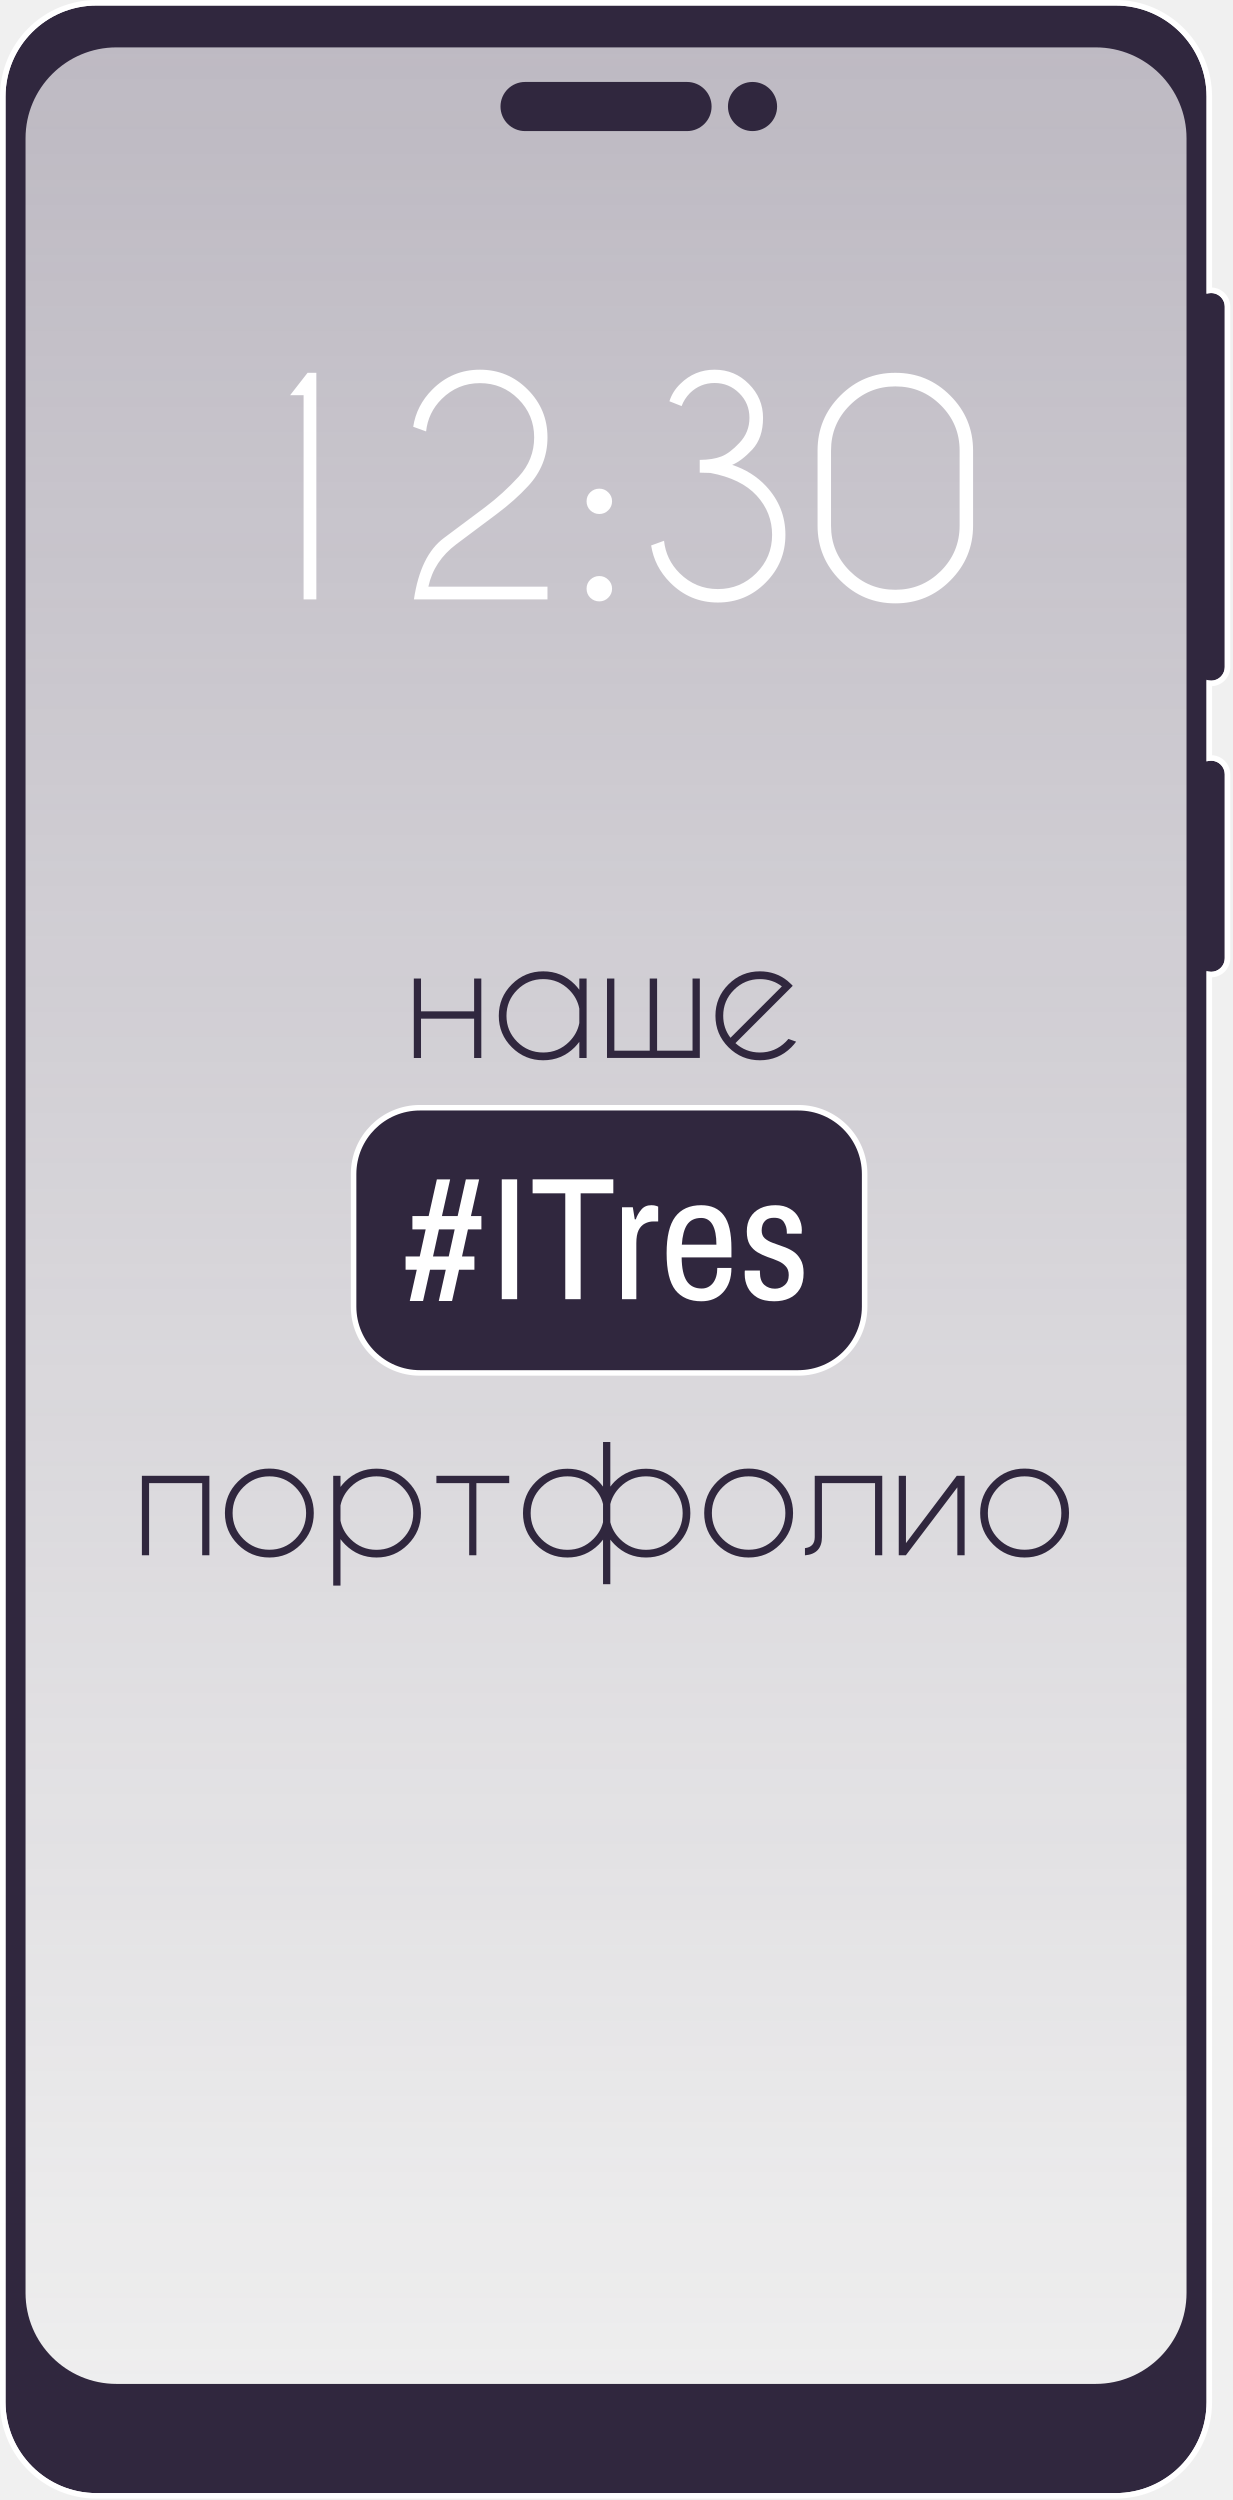
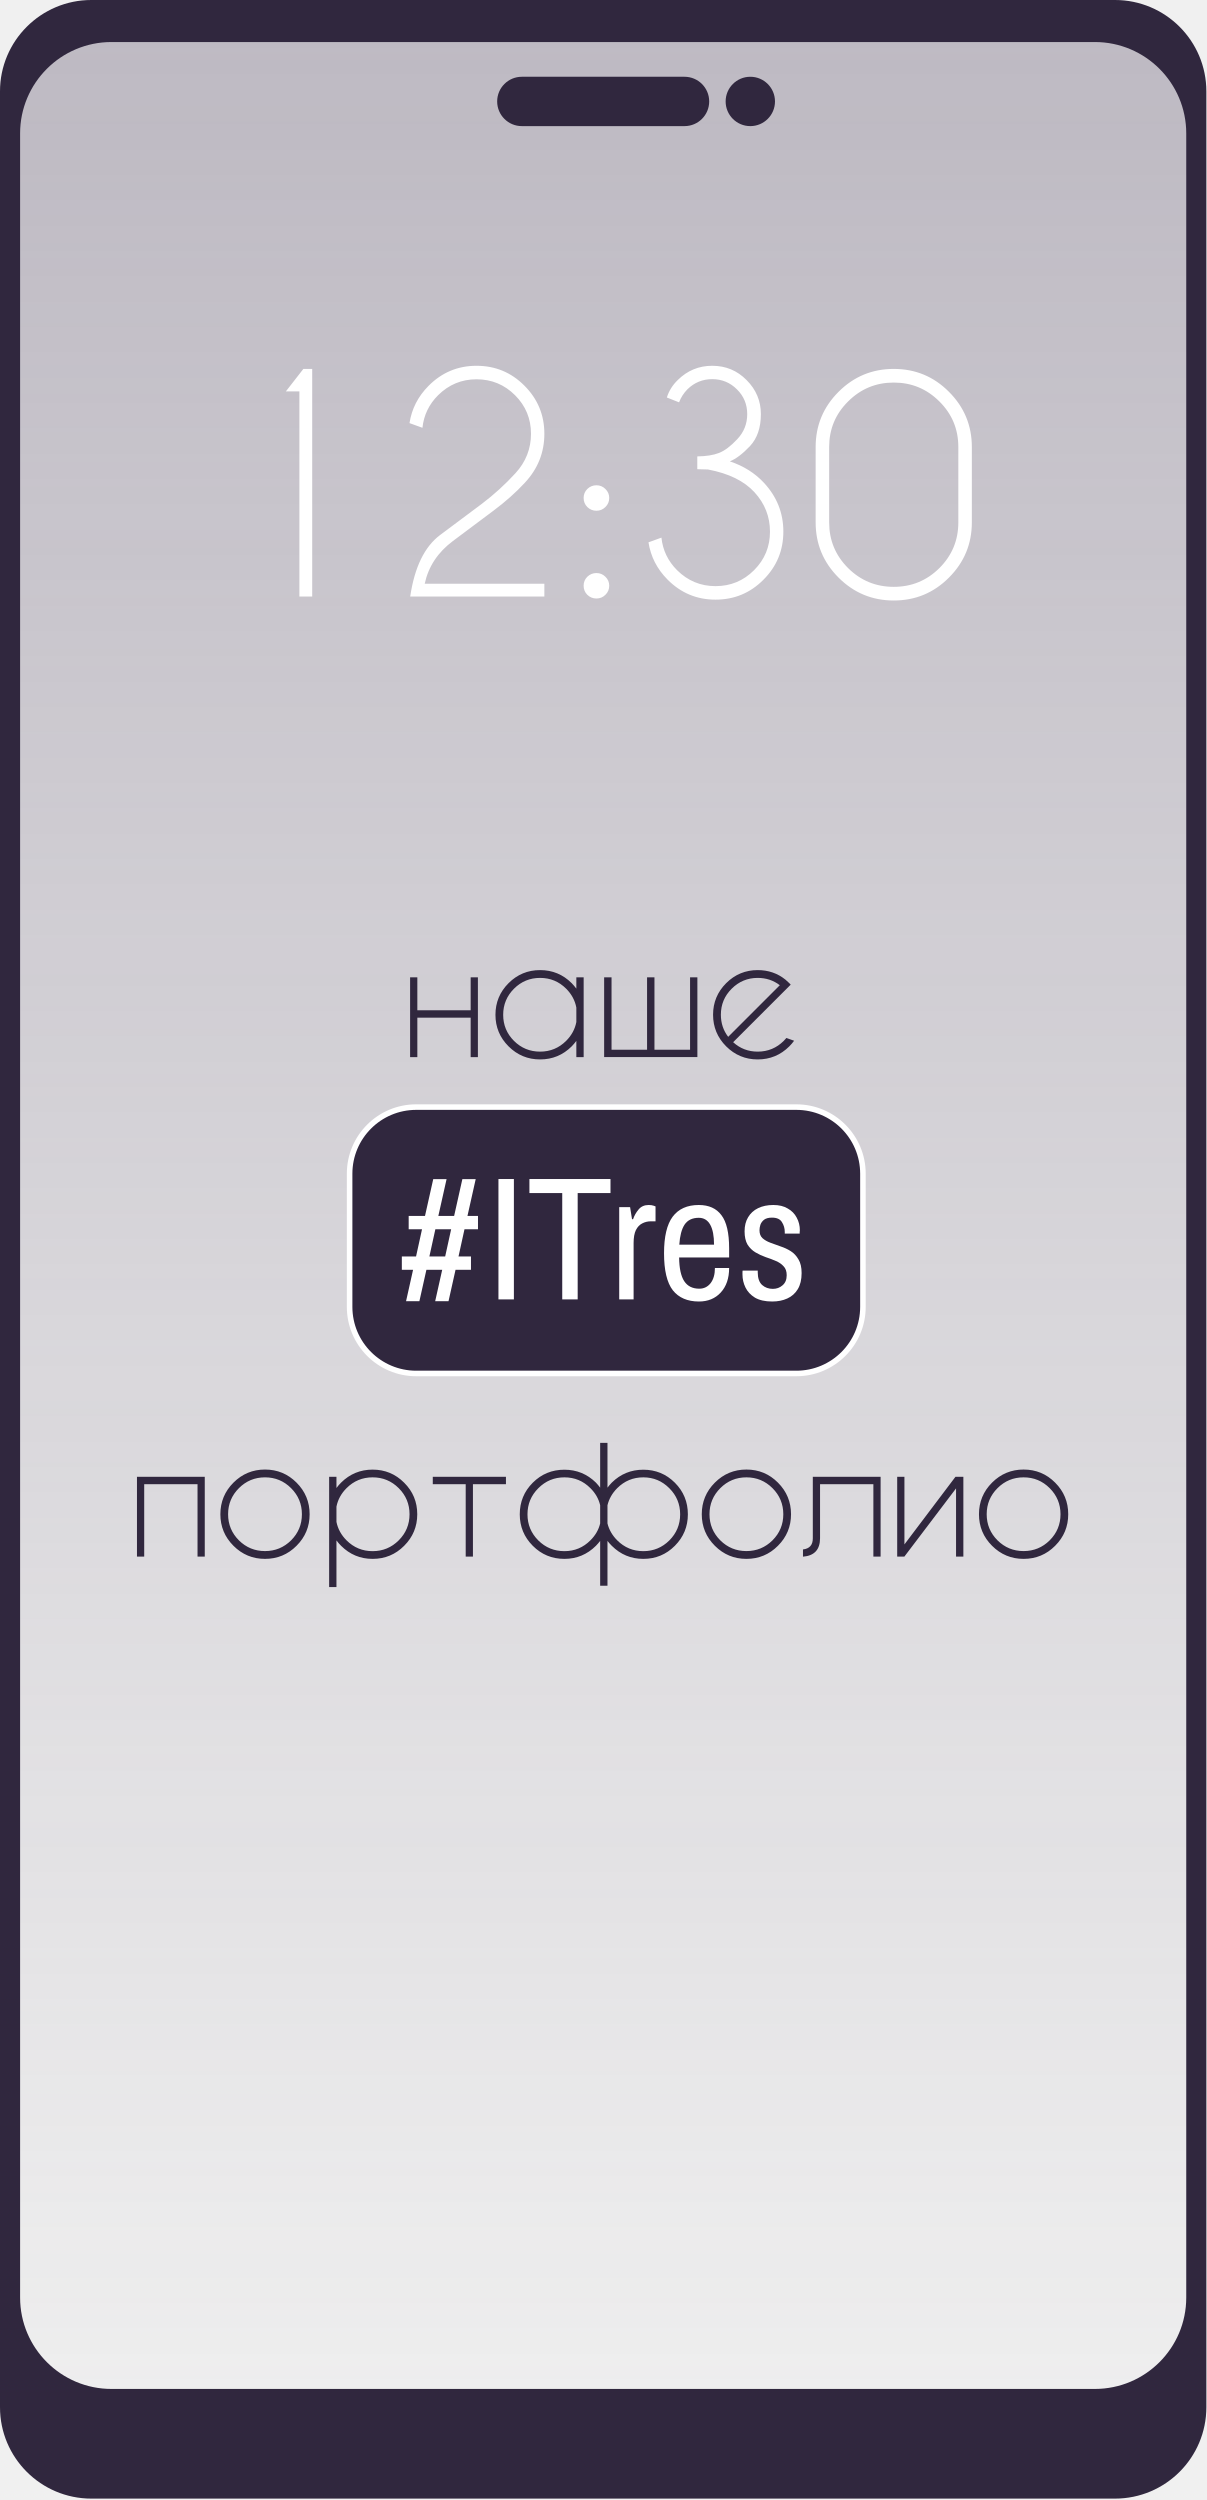
- <svg xmlns="http://www.w3.org/2000/svg" width="446" height="905" viewBox="0 0 446 905" fill="none">
+ <svg xmlns="http://www.w3.org/2000/svg" width="435" height="901" viewBox="0 0 435 901" fill="none">
  <g filter="url(#filter0_b_79_230)">
-     <rect x="4.635" y="6.611" width="429.499" height="884.689" rx="55" fill="url(#paint0_linear_79_230)" fill-opacity="0.38" />
+     <rect x="2.635" y="4.611" width="429.499" height="884.689" rx="55" fill="url(#paint0_linear_79_230)" fill-opacity="0.38" />
  </g>
-   <path fill-rule="evenodd" clip-rule="evenodd" d="M34.937 2C16.746 2 2 16.746 2 34.937V869.562C2 887.753 16.746 902.499 34.937 902.499H403.832C422.023 902.499 436.769 887.753 436.769 869.562V34.937C436.769 16.746 422.023 2 403.832 2H34.937ZM42.183 17.151C23.993 17.151 9.246 31.897 9.246 50.088V830.038C9.246 848.228 23.993 862.975 42.183 862.975H396.586C414.777 862.975 429.523 848.228 429.523 830.038V50.088C429.523 31.898 414.777 17.151 396.586 17.151H42.183Z" fill="#30273E" />
-   <circle cx="272.413" cy="38.56" r="8.893" fill="#30273E" />
-   <rect x="181.178" y="29.667" width="76.414" height="17.786" rx="8.893" fill="#30273E" />
-   <rect x="443.357" y="106.081" width="140.312" height="9.881" rx="4.941" transform="rotate(90 443.357 106.081)" fill="#30273E" />
-   <rect x="443.357" y="275.377" width="76.414" height="9.881" rx="4.941" transform="rotate(90 443.357 275.377)" fill="#30273E" />
-   <path d="M437.769 869.562V352.757C437.982 352.78 438.197 352.791 438.416 352.791C441.697 352.791 444.357 350.132 444.357 346.851V280.318C444.357 277.037 441.697 274.377 438.416 274.377C438.197 274.377 437.982 274.389 437.769 274.412V247.358C437.982 247.381 438.197 247.393 438.416 247.393C441.697 247.393 444.357 244.733 444.357 241.453V111.022C444.357 107.741 441.697 105.081 438.416 105.081C438.197 105.081 437.982 105.093 437.769 105.116V34.937C437.769 16.194 422.575 1 403.832 1H34.937C16.194 1 1 16.194 1 34.937V869.562C1 888.305 16.194 903.499 34.937 903.499H403.832C422.575 903.499 437.769 888.305 437.769 869.562Z" stroke="white" stroke-width="2" />
-   <path d="M174.234 383H171.627V368.762H152.408V383H149.801V354.23H152.408V366.096H171.627V354.23H174.234V383ZM212.35 383H209.713V377.141C209.205 377.824 208.648 378.479 208.043 379.104C204.898 382.248 201.1 383.82 196.646 383.82C192.213 383.82 188.424 382.248 185.279 379.104C182.135 375.959 180.562 372.17 180.562 367.736C180.562 363.283 182.135 359.484 185.279 356.34C188.424 353.195 192.213 351.623 196.646 351.623C201.1 351.623 204.898 353.195 208.043 356.34C208.648 356.965 209.205 357.619 209.713 358.303V354.23H212.35V383ZM209.713 370.344V365.129C209.225 362.551 208.004 360.285 206.051 358.332C203.453 355.734 200.318 354.436 196.646 354.436C192.975 354.436 189.84 355.734 187.242 358.332C184.645 360.93 183.346 364.064 183.346 367.736C183.346 371.408 184.645 374.543 187.242 377.141C189.84 379.719 192.975 381.008 196.646 381.008C200.318 381.008 203.453 379.709 206.051 377.111C208.004 375.158 209.225 372.902 209.713 370.344ZM219.732 354.23H222.398V380.334H235.201V354.23H237.867V380.334H250.699V354.23H253.336V382.971H219.732V354.23ZM266.227 377.609C268.707 379.875 271.656 381.008 275.074 381.008C278.746 381.008 281.881 379.709 284.479 377.111C284.811 376.779 285.123 376.437 285.416 376.086L288.199 377.082C287.691 377.785 287.115 378.459 286.471 379.104C283.326 382.248 279.527 383.82 275.074 383.82C270.641 383.82 266.852 382.248 263.707 379.104C260.562 375.959 258.99 372.16 258.99 367.707C258.99 363.273 260.562 359.484 263.707 356.34C266.852 353.195 270.641 351.623 275.074 351.623C278.883 351.623 282.213 352.766 285.064 355.051C285.533 355.441 286.002 355.871 286.471 356.34C286.646 356.516 286.812 356.691 286.969 356.867L284.977 358.859L266.227 377.609ZM283.043 357.072C280.758 355.314 278.102 354.436 275.074 354.436C271.422 354.436 268.297 355.734 265.699 358.332C263.102 360.91 261.803 364.035 261.803 367.707C261.803 370.734 262.682 373.391 264.439 375.676L283.043 357.072ZM53.971 536.896V563H51.363V534.23H75.797V563H73.189V536.896H53.971ZM97.506 531.623C101.959 531.623 105.748 533.195 108.873 536.34C112.018 539.484 113.59 543.283 113.59 547.736C113.59 552.17 112.018 555.959 108.873 559.103C105.748 562.248 101.959 563.82 97.506 563.82C93.072 563.82 89.283 562.248 86.139 559.103C82.994 555.959 81.422 552.17 81.422 547.736C81.422 543.283 82.994 539.484 86.139 536.34C89.283 533.195 93.072 531.623 97.506 531.623ZM97.506 534.436C93.834 534.436 90.699 535.734 88.102 538.332C85.504 540.93 84.205 544.064 84.205 547.736C84.205 551.408 85.504 554.543 88.102 557.141C90.699 559.719 93.834 561.008 97.506 561.008C101.178 561.008 104.312 559.719 106.91 557.141C109.508 554.543 110.807 551.408 110.807 547.736C110.807 544.064 109.508 540.93 106.91 538.332C104.312 535.734 101.178 534.436 97.506 534.436ZM120.621 534.23H123.258V538.273C123.746 537.609 124.303 536.965 124.928 536.34C128.072 533.215 131.861 531.652 136.295 531.652C140.748 531.652 144.537 533.225 147.662 536.369C150.807 539.494 152.379 543.283 152.379 547.736C152.379 552.17 150.807 555.959 147.662 559.103C144.537 562.248 140.748 563.82 136.295 563.82C131.861 563.82 128.072 562.248 124.928 559.103C124.303 558.478 123.746 557.834 123.258 557.17V573.986H120.621V534.23ZM123.258 544.982V550.49C123.766 553.01 124.977 555.227 126.891 557.141C129.488 559.738 132.623 561.037 136.295 561.037C139.967 561.037 143.102 559.738 145.699 557.141C148.297 554.543 149.596 551.408 149.596 547.736C149.596 544.064 148.297 540.93 145.699 538.332C143.102 535.734 139.967 534.436 136.295 534.436C132.623 534.436 129.488 535.734 126.891 538.332C124.977 540.246 123.766 542.463 123.258 544.982ZM172.447 536.896V563H169.84V536.896H157.975V534.23H184.342V536.896H172.447ZM220.934 544.484V551.047C221.5 553.332 222.672 555.363 224.449 557.141C227.047 559.738 230.182 561.037 233.854 561.037C237.506 561.037 240.631 559.748 243.229 557.17C245.826 554.572 247.125 551.437 247.125 547.766C247.125 544.094 245.826 540.959 243.229 538.361C240.631 535.744 237.506 534.436 233.854 534.436C230.182 534.436 227.047 535.734 224.449 538.332C222.672 540.109 221.5 542.16 220.934 544.484ZM218.297 551.047V544.484C217.75 542.16 216.578 540.109 214.781 538.332C212.203 535.734 209.078 534.436 205.406 534.436C201.734 534.436 198.6 535.744 196.002 538.361C193.404 540.959 192.105 544.094 192.105 547.766C192.105 551.437 193.404 554.572 196.002 557.17C198.6 559.748 201.734 561.037 205.406 561.037C209.078 561.037 212.203 559.738 214.781 557.141C216.578 555.363 217.75 553.332 218.297 551.047ZM220.934 538.156C221.402 537.531 221.92 536.926 222.486 536.34C225.631 533.234 229.42 531.682 233.854 531.682C238.307 531.682 242.096 533.244 245.221 536.369C248.346 539.494 249.908 543.293 249.908 547.766C249.908 552.18 248.346 555.959 245.221 559.103C242.096 562.248 238.307 563.82 233.854 563.82C229.42 563.82 225.631 562.248 222.486 559.103C221.92 558.537 221.402 557.951 220.934 557.346V573.488H218.297V557.346C217.828 557.951 217.32 558.537 216.773 559.103C213.609 562.248 209.82 563.82 205.406 563.82C200.934 563.82 197.135 562.248 194.01 559.103C190.885 555.959 189.322 552.18 189.322 547.766C189.322 543.293 190.885 539.494 194.01 536.369C197.135 533.244 200.934 531.682 205.406 531.682C209.82 531.682 213.609 533.234 216.773 536.34C217.32 536.926 217.828 537.531 218.297 538.156V522.014H220.934V538.156ZM271.002 531.623C275.455 531.623 279.244 533.195 282.369 536.34C285.514 539.484 287.086 543.283 287.086 547.736C287.086 552.17 285.514 555.959 282.369 559.103C279.244 562.248 275.455 563.82 271.002 563.82C266.568 563.82 262.779 562.248 259.635 559.103C256.49 555.959 254.918 552.17 254.918 547.736C254.918 543.283 256.49 539.484 259.635 536.34C262.779 533.195 266.568 531.623 271.002 531.623ZM271.002 534.436C267.33 534.436 264.195 535.734 261.598 538.332C259 540.93 257.701 544.064 257.701 547.736C257.701 551.408 259 554.543 261.598 557.141C264.195 559.719 267.33 561.008 271.002 561.008C274.674 561.008 277.809 559.719 280.406 557.141C283.004 554.543 284.303 551.408 284.303 547.736C284.303 544.064 283.004 540.93 280.406 538.332C277.809 535.734 274.674 534.436 271.002 534.436ZM319.371 534.23V563H316.764V536.896H297.545V556.379C297.545 560.48 295.494 562.697 291.393 563.029V560.422C293.756 560.148 294.937 558.82 294.937 556.437V534.23H319.371ZM325.348 534.23H327.955V558.605L346.353 534.23H349.195V563H346.559V538.42L327.955 562.971V563H325.348V534.23ZM370.904 531.623C375.357 531.623 379.146 533.195 382.271 536.34C385.416 539.484 386.988 543.283 386.988 547.736C386.988 552.17 385.416 555.959 382.271 559.103C379.146 562.248 375.357 563.82 370.904 563.82C366.471 563.82 362.682 562.248 359.537 559.103C356.393 555.959 354.82 552.17 354.82 547.736C354.82 543.283 356.393 539.484 359.537 536.34C362.682 533.195 366.471 531.623 370.904 531.623ZM370.904 534.436C367.232 534.436 364.098 535.734 361.5 538.332C358.902 540.93 357.603 544.064 357.603 547.736C357.603 551.408 358.902 554.543 361.5 557.141C364.098 559.719 367.232 561.008 370.904 561.008C374.576 561.008 377.711 559.719 380.309 557.141C382.906 554.543 384.205 551.408 384.205 547.736C384.205 544.064 382.906 540.93 380.309 538.332C377.711 535.734 374.576 534.436 370.904 534.436Z" fill="#30273E" />
-   <path d="M114.516 134.955V216.986H109.901V143.055H105.031L111.337 134.955H114.516ZM149.84 216.986C151.412 206.39 155.018 198.99 160.658 194.786C166.332 190.548 171.339 186.805 175.68 183.558C180.021 180.277 184.054 176.603 187.78 172.535C191.505 168.468 193.368 163.734 193.368 158.333C193.368 152.899 191.454 148.268 187.626 144.439C183.798 140.611 179.166 138.697 173.732 138.697C168.366 138.697 163.751 140.611 159.889 144.439C156.608 147.721 154.728 151.634 154.249 156.18L149.584 154.488C150.37 149.361 152.66 144.884 156.454 141.056C161.239 136.236 166.998 133.827 173.732 133.827C180.499 133.827 186.259 136.219 191.01 141.004C195.795 145.79 198.187 151.566 198.187 158.333C198.187 165.067 195.846 170.946 191.163 175.97C187.985 179.422 184.225 182.772 179.884 186.019C175.543 189.266 170.656 192.923 165.221 196.991C159.786 201.058 156.403 206.185 155.07 212.372H198.187V216.986H149.84ZM216.952 208.526C218.217 208.526 219.293 208.971 220.182 209.859C221.105 210.748 221.566 211.825 221.566 213.089C221.566 214.388 221.105 215.482 220.182 216.371C219.293 217.259 218.217 217.704 216.952 217.704C215.687 217.704 214.594 217.259 213.671 216.371C212.782 215.482 212.338 214.388 212.338 213.089C212.338 211.825 212.782 210.748 213.671 209.859C214.594 208.971 215.687 208.526 216.952 208.526ZM216.952 176.893C218.217 176.893 219.293 177.337 220.182 178.226C221.105 179.115 221.566 180.191 221.566 181.456C221.566 182.755 221.105 183.849 220.182 184.737C219.293 185.626 218.217 186.07 216.952 186.07C215.687 186.07 214.594 185.626 213.671 184.737C212.782 183.849 212.338 182.755 212.338 181.456C212.338 180.191 212.782 179.115 213.671 178.226C214.594 177.337 215.687 176.893 216.952 176.893ZM257.147 171.202L253.302 171.1V166.485C256.481 166.451 259.078 166.041 261.095 165.255C263.146 164.469 265.35 162.811 267.709 160.282C270.101 157.752 271.298 154.745 271.298 151.258C271.298 147.738 270.067 144.764 267.606 142.337C265.145 139.876 262.172 138.646 258.685 138.646C255.233 138.646 252.26 139.859 249.765 142.286C248.397 143.687 247.389 145.26 246.74 147.003L242.33 145.26C243.082 142.867 244.398 140.765 246.278 138.954C249.73 135.536 253.866 133.827 258.685 133.827C263.573 133.827 267.709 135.553 271.093 139.005C274.511 142.423 276.22 146.507 276.22 151.258C276.22 156.112 274.921 159.94 272.323 162.743C269.725 165.511 267.299 167.357 265.043 168.28C269.965 169.92 274.049 172.484 277.296 175.97C281.979 180.995 284.32 186.874 284.32 193.607C284.32 200.375 281.928 206.151 277.142 210.936C272.391 215.721 266.632 218.114 259.865 218.114C253.131 218.114 247.372 215.704 242.587 210.885C238.793 207.057 236.503 202.579 235.717 197.452L240.382 195.76C240.861 200.306 242.741 204.22 246.022 207.501C249.884 211.329 254.498 213.243 259.865 213.243C265.299 213.243 269.931 211.329 273.759 207.501C277.587 203.673 279.501 199.041 279.501 193.607C279.501 188.207 277.638 183.473 273.912 179.405C270.187 175.338 264.598 172.604 257.147 171.202ZM347.382 163.102C347.382 156.676 345.109 151.207 340.563 146.695C336.017 142.149 330.531 139.876 324.105 139.876C317.68 139.876 312.194 142.149 307.648 146.695C303.102 151.207 300.829 156.676 300.829 163.102V190.274C300.829 196.7 303.102 202.186 307.648 206.732C312.194 211.244 317.68 213.5 324.105 213.5C330.531 213.5 336.017 211.244 340.563 206.732C345.109 202.186 347.382 196.7 347.382 190.274V163.102ZM352.252 190.274C352.252 198.033 349.501 204.664 343.998 210.167C338.529 215.67 331.898 218.421 324.105 218.421C316.347 218.421 309.716 215.67 304.213 210.167C298.71 204.664 295.958 198.033 295.958 190.274V163.102C295.958 155.343 298.71 148.712 304.213 143.209C309.716 137.706 316.347 134.955 324.105 134.955C331.898 134.955 338.529 137.706 343.998 143.209C349.501 148.712 352.252 155.343 352.252 163.102V190.274Z" fill="white" />
-   <rect x="128" y="401" width="185" height="96" rx="24" fill="#30273E" stroke="white" stroke-width="2" />
-   <path d="M181.64 470.304V426.922H187.205V470.304H181.64Z" fill="white" />
-   <path d="M204.63 470.304V431.981H192.804V426.922H222.021V431.981H210.195V470.304H204.63Z" fill="white" />
-   <path d="M225.164 470.304V437.04H229.085L229.781 441.403H230.16C230.582 440.139 231.235 438.979 232.12 437.925C233.006 436.829 234.228 436.281 235.788 436.281C236.505 436.281 237.095 436.365 237.559 436.534C238.023 436.703 238.255 436.787 238.255 436.787V442.162H236.547C235.451 442.162 234.418 442.415 233.448 442.921C232.521 443.385 231.762 444.186 231.172 445.324C230.624 446.463 230.35 448.022 230.35 450.004V470.304H225.164Z" fill="white" />
-   <path d="M253.902 471.063C249.771 471.063 246.63 469.713 244.48 467.015C242.372 464.275 241.318 459.827 241.318 453.672C241.318 447.685 242.351 443.301 244.416 440.518C246.524 437.693 249.665 436.281 253.839 436.281C257.465 436.281 260.184 437.504 261.997 439.949C263.852 442.352 264.779 446.336 264.779 451.901V455.19H246.756C246.798 459.068 247.41 461.914 248.59 463.727C249.771 465.54 251.584 466.446 254.029 466.446C255.673 466.446 257.022 465.793 258.076 464.486C259.13 463.137 259.657 461.303 259.657 458.984H264.779C264.779 462.694 263.768 465.645 261.744 467.837C259.762 469.987 257.149 471.063 253.902 471.063ZM246.82 450.573H259.341C259.341 447.411 258.877 445.008 257.95 443.364C257.022 441.72 255.652 440.897 253.839 440.897C251.52 440.897 249.813 441.72 248.717 443.364C247.663 444.966 247.03 447.369 246.82 450.573Z" fill="white" />
-   <path d="M280.276 471.063C277.747 471.063 275.681 470.599 274.079 469.671C272.519 468.702 271.381 467.479 270.664 466.003C269.947 464.528 269.589 462.968 269.589 461.324C269.589 460.86 269.589 460.523 269.589 460.312C269.631 460.101 269.652 459.975 269.652 459.932H275.091V460.565C275.091 462.631 275.618 464.148 276.672 465.118C277.726 466.046 279.012 466.509 280.529 466.509C281.879 466.509 283.038 466.088 284.008 465.245C285.019 464.401 285.525 463.179 285.525 461.577C285.525 460.185 285.146 459.11 284.387 458.351C283.67 457.55 282.743 456.918 281.605 456.454C280.466 455.948 279.244 455.485 277.937 455.063C276.63 454.599 275.407 454.03 274.269 453.356C273.13 452.681 272.182 451.754 271.423 450.573C270.706 449.35 270.348 447.748 270.348 445.767C270.348 443.785 270.77 442.099 271.613 440.708C272.456 439.274 273.657 438.178 275.217 437.419C276.777 436.66 278.611 436.281 280.719 436.281C282.785 436.281 284.514 436.703 285.905 437.546C287.338 438.347 288.413 439.443 289.13 440.834C289.889 442.226 290.268 443.743 290.268 445.387C290.268 445.598 290.247 445.83 290.205 446.083C290.205 446.336 290.205 446.505 290.205 446.589H284.83V446.02C284.83 444.713 284.492 443.532 283.818 442.478C283.185 441.382 281.984 440.834 280.213 440.834C278.991 440.834 278.042 441.087 277.367 441.593C276.735 442.099 276.292 442.71 276.039 443.427C275.829 444.102 275.723 444.755 275.723 445.387C275.723 446.61 276.082 447.559 276.798 448.233C277.557 448.908 278.506 449.456 279.644 449.877C280.782 450.299 282.005 450.742 283.312 451.205C284.619 451.627 285.842 452.196 286.98 452.913C288.118 453.63 289.046 454.62 289.762 455.885C290.521 457.108 290.901 458.752 290.901 460.818C290.901 463.179 290.437 465.118 289.509 466.636C288.582 468.154 287.317 469.271 285.715 469.987C284.155 470.704 282.342 471.063 280.276 471.063Z" fill="white" />
-   <path d="M148.34 470.962L150.869 459.643H146.822V454.836H151.944L154.094 445.034H149.288V440.228H155.169L158.142 426.948H162.948L159.976 440.228H165.667L168.639 426.948H173.445L170.473 440.228H174.268V445.034H169.398L167.248 454.836H171.738V459.643H166.173L163.643 470.962H158.837L161.367 459.643H155.675L153.146 470.962H148.34ZM156.75 454.836H162.442L164.592 445.034H158.9L156.75 454.836Z" fill="white" />
+   <path fill-rule="evenodd" clip-rule="evenodd" d="M32.937 0C14.746 0 0 14.746 0 32.937V867.562C0 885.753 14.746 900.499 32.937 900.499H401.832C420.023 900.499 434.769 885.753 434.769 867.562V32.937C434.769 14.746 420.023 0 401.832 0H32.937ZM40.183 15.151C21.993 15.151 7.246 29.897 7.246 48.088V828.038C7.246 846.228 21.993 860.975 40.183 860.975H394.586C412.777 860.975 427.523 846.228 427.523 828.038V48.088C427.523 29.898 412.777 15.151 394.586 15.151H40.183Z" fill="#30273E" />
+   <circle cx="270.413" cy="36.56" r="8.893" fill="#30273E" />
+   <rect x="179.178" y="27.667" width="76.414" height="17.786" rx="8.893" fill="#30273E" />
+   <path d="M172.234 381H169.627V366.762H150.408V381H147.801V352.23H150.408V364.096H169.627V352.23H172.234V381ZM210.35 381H207.713V375.141C207.205 375.824 206.648 376.479 206.043 377.104C202.898 380.248 199.1 381.82 194.646 381.82C190.213 381.82 186.424 380.248 183.279 377.104C180.135 373.959 178.562 370.17 178.562 365.736C178.562 361.283 180.135 357.484 183.279 354.34C186.424 351.195 190.213 349.623 194.646 349.623C199.1 349.623 202.898 351.195 206.043 354.34C206.648 354.965 207.205 355.619 207.713 356.303V352.23H210.35V381ZM207.713 368.344V363.129C207.225 360.551 206.004 358.285 204.051 356.332C201.453 353.734 198.318 352.436 194.646 352.436C190.975 352.436 187.84 353.734 185.242 356.332C182.645 358.93 181.346 362.064 181.346 365.736C181.346 369.408 182.645 372.543 185.242 375.141C187.84 377.719 190.975 379.008 194.646 379.008C198.318 379.008 201.453 377.709 204.051 375.111C206.004 373.158 207.225 370.902 207.713 368.344ZM217.732 352.23H220.398V378.334H233.201V352.23H235.867V378.334H248.699V352.23H251.336V380.971H217.732V352.23ZM264.227 375.609C266.707 377.875 269.656 379.008 273.074 379.008C276.746 379.008 279.881 377.709 282.479 375.111C282.811 374.779 283.123 374.437 283.416 374.086L286.199 375.082C285.691 375.785 285.115 376.459 284.471 377.104C281.326 380.248 277.527 381.82 273.074 381.82C268.641 381.82 264.852 380.248 261.707 377.104C258.562 373.959 256.99 370.16 256.99 365.707C256.99 361.273 258.562 357.484 261.707 354.34C264.852 351.195 268.641 349.623 273.074 349.623C276.883 349.623 280.213 350.766 283.064 353.051C283.533 353.441 284.002 353.871 284.471 354.34C284.646 354.516 284.812 354.691 284.969 354.867L282.977 356.859L264.227 375.609ZM281.043 355.072C278.758 353.314 276.102 352.436 273.074 352.436C269.422 352.436 266.297 353.734 263.699 356.332C261.102 358.91 259.803 362.035 259.803 365.707C259.803 368.734 260.682 371.391 262.439 373.676L281.043 355.072ZM51.971 534.896V561H49.363V532.23H73.797V561H71.189V534.896H51.971ZM95.506 529.623C99.959 529.623 103.748 531.195 106.873 534.34C110.018 537.484 111.59 541.283 111.59 545.736C111.59 550.17 110.018 553.959 106.873 557.103C103.748 560.248 99.959 561.82 95.506 561.82C91.072 561.82 87.283 560.248 84.139 557.103C80.994 553.959 79.422 550.17 79.422 545.736C79.422 541.283 80.994 537.484 84.139 534.34C87.283 531.195 91.072 529.623 95.506 529.623ZM95.506 532.436C91.834 532.436 88.699 533.734 86.102 536.332C83.504 538.93 82.205 542.064 82.205 545.736C82.205 549.408 83.504 552.543 86.102 555.141C88.699 557.719 91.834 559.008 95.506 559.008C99.178 559.008 102.312 557.719 104.91 555.141C107.508 552.543 108.807 549.408 108.807 545.736C108.807 542.064 107.508 538.93 104.91 536.332C102.312 533.734 99.178 532.436 95.506 532.436ZM118.621 532.23H121.258V536.273C121.746 535.609 122.303 534.965 122.928 534.34C126.072 531.215 129.861 529.652 134.295 529.652C138.748 529.652 142.537 531.225 145.662 534.369C148.807 537.494 150.379 541.283 150.379 545.736C150.379 550.17 148.807 553.959 145.662 557.103C142.537 560.248 138.748 561.82 134.295 561.82C129.861 561.82 126.072 560.248 122.928 557.103C122.303 556.478 121.746 555.834 121.258 555.17V571.986H118.621V532.23ZM121.258 542.982V548.49C121.766 551.01 122.977 553.227 124.891 555.141C127.488 557.738 130.623 559.037 134.295 559.037C137.967 559.037 141.102 557.738 143.699 555.141C146.297 552.543 147.596 549.408 147.596 545.736C147.596 542.064 146.297 538.93 143.699 536.332C141.102 533.734 137.967 532.436 134.295 532.436C130.623 532.436 127.488 533.734 124.891 536.332C122.977 538.246 121.766 540.463 121.258 542.982ZM170.447 534.896V561H167.84V534.896H155.975V532.23H182.342V534.896H170.447ZM218.934 542.484V549.047C219.5 551.332 220.672 553.363 222.449 555.141C225.047 557.738 228.182 559.037 231.854 559.037C235.506 559.037 238.631 557.748 241.229 555.17C243.826 552.572 245.125 549.437 245.125 545.766C245.125 542.094 243.826 538.959 241.229 536.361C238.631 533.744 235.506 532.436 231.854 532.436C228.182 532.436 225.047 533.734 222.449 536.332C220.672 538.109 219.5 540.16 218.934 542.484ZM216.297 549.047V542.484C215.75 540.16 214.578 538.109 212.781 536.332C210.203 533.734 207.078 532.436 203.406 532.436C199.734 532.436 196.6 533.744 194.002 536.361C191.404 538.959 190.105 542.094 190.105 545.766C190.105 549.437 191.404 552.572 194.002 555.17C196.6 557.748 199.734 559.037 203.406 559.037C207.078 559.037 210.203 557.738 212.781 555.141C214.578 553.363 215.75 551.332 216.297 549.047ZM218.934 536.156C219.402 535.531 219.92 534.926 220.486 534.34C223.631 531.234 227.42 529.682 231.854 529.682C236.307 529.682 240.096 531.244 243.221 534.369C246.346 537.494 247.908 541.293 247.908 545.766C247.908 550.18 246.346 553.959 243.221 557.103C240.096 560.248 236.307 561.82 231.854 561.82C227.42 561.82 223.631 560.248 220.486 557.103C219.92 556.537 219.402 555.951 218.934 555.346V571.488H216.297V555.346C215.828 555.951 215.32 556.537 214.773 557.103C211.609 560.248 207.82 561.82 203.406 561.82C198.934 561.82 195.135 560.248 192.01 557.103C188.885 553.959 187.322 550.18 187.322 545.766C187.322 541.293 188.885 537.494 192.01 534.369C195.135 531.244 198.934 529.682 203.406 529.682C207.82 529.682 211.609 531.234 214.773 534.34C215.32 534.926 215.828 535.531 216.297 536.156V520.014H218.934V536.156ZM269.002 529.623C273.455 529.623 277.244 531.195 280.369 534.34C283.514 537.484 285.086 541.283 285.086 545.736C285.086 550.17 283.514 553.959 280.369 557.103C277.244 560.248 273.455 561.82 269.002 561.82C264.568 561.82 260.779 560.248 257.635 557.103C254.49 553.959 252.918 550.17 252.918 545.736C252.918 541.283 254.49 537.484 257.635 534.34C260.779 531.195 264.568 529.623 269.002 529.623ZM269.002 532.436C265.33 532.436 262.195 533.734 259.598 536.332C257 538.93 255.701 542.064 255.701 545.736C255.701 549.408 257 552.543 259.598 555.141C262.195 557.719 265.33 559.008 269.002 559.008C272.674 559.008 275.809 557.719 278.406 555.141C281.004 552.543 282.303 549.408 282.303 545.736C282.303 542.064 281.004 538.93 278.406 536.332C275.809 533.734 272.674 532.436 269.002 532.436ZM317.371 532.23V561H314.764V534.896H295.545V554.379C295.545 558.48 293.494 560.697 289.393 561.029V558.422C291.756 558.148 292.937 556.82 292.937 554.437V532.23H317.371ZM323.348 532.23H325.955V556.605L344.353 532.23H347.195V561H344.559V536.42L325.955 560.971V561H323.348V532.23ZM368.904 529.623C373.357 529.623 377.146 531.195 380.271 534.34C383.416 537.484 384.988 541.283 384.988 545.736C384.988 550.17 383.416 553.959 380.271 557.103C377.146 560.248 373.357 561.82 368.904 561.82C364.471 561.82 360.682 560.248 357.537 557.103C354.393 553.959 352.82 550.17 352.82 545.736C352.82 541.283 354.393 537.484 357.537 534.34C360.682 531.195 364.471 529.623 368.904 529.623ZM368.904 532.436C365.232 532.436 362.098 533.734 359.5 536.332C356.902 538.93 355.603 542.064 355.603 545.736C355.603 549.408 356.902 552.543 359.5 555.141C362.098 557.719 365.232 559.008 368.904 559.008C372.576 559.008 375.711 557.719 378.309 555.141C380.906 552.543 382.205 549.408 382.205 545.736C382.205 542.064 380.906 538.93 378.309 536.332C375.711 533.734 372.576 532.436 368.904 532.436Z" fill="#30273E" />
+   <path d="M112.516 132.955V214.986H107.901V141.055H103.031L109.337 132.955H112.516ZM147.84 214.986C149.412 204.39 153.018 196.99 158.658 192.786C164.332 188.548 169.339 184.805 173.68 181.558C178.021 178.277 182.054 174.603 185.78 170.535C189.505 166.468 191.368 161.734 191.368 156.333C191.368 150.899 189.454 146.268 185.626 142.439C181.798 138.611 177.166 136.697 171.732 136.697C166.366 136.697 161.751 138.611 157.889 142.439C154.608 145.721 152.728 149.634 152.249 154.18L147.584 152.488C148.37 147.361 150.66 142.884 154.454 139.056C159.239 134.236 164.998 131.827 171.732 131.827C178.499 131.827 184.259 134.219 189.01 139.004C193.795 143.79 196.187 149.566 196.187 156.333C196.187 163.067 193.846 168.946 189.163 173.97C185.985 177.422 182.225 180.772 177.884 184.019C173.543 187.266 168.656 190.923 163.221 194.991C157.786 199.058 154.403 204.185 153.07 210.372H196.187V214.986H147.84ZM214.952 206.526C216.217 206.526 217.293 206.971 218.182 207.859C219.105 208.748 219.566 209.825 219.566 211.089C219.566 212.388 219.105 213.482 218.182 214.371C217.293 215.259 216.217 215.704 214.952 215.704C213.687 215.704 212.594 215.259 211.671 214.371C210.782 213.482 210.338 212.388 210.338 211.089C210.338 209.825 210.782 208.748 211.671 207.859C212.594 206.971 213.687 206.526 214.952 206.526ZM214.952 174.893C216.217 174.893 217.293 175.337 218.182 176.226C219.105 177.115 219.566 178.191 219.566 179.456C219.566 180.755 219.105 181.849 218.182 182.737C217.293 183.626 216.217 184.07 214.952 184.07C213.687 184.07 212.594 183.626 211.671 182.737C210.782 181.849 210.338 180.755 210.338 179.456C210.338 178.191 210.782 177.115 211.671 176.226C212.594 175.337 213.687 174.893 214.952 174.893ZM255.147 169.202L251.302 169.1V164.485C254.481 164.451 257.078 164.041 259.095 163.255C261.146 162.469 263.35 160.811 265.709 158.282C268.101 155.752 269.298 152.745 269.298 149.258C269.298 145.738 268.067 142.764 265.606 140.337C263.145 137.876 260.172 136.646 256.685 136.646C253.233 136.646 250.26 137.859 247.765 140.286C246.397 141.687 245.389 143.26 244.74 145.003L240.33 143.26C241.082 140.867 242.398 138.765 244.278 136.954C247.73 133.536 251.866 131.827 256.685 131.827C261.573 131.827 265.709 133.553 269.093 137.005C272.511 140.423 274.22 144.507 274.22 149.258C274.22 154.112 272.921 157.94 270.323 160.743C267.725 163.511 265.299 165.357 263.043 166.28C267.965 167.92 272.049 170.484 275.296 173.97C279.979 178.995 282.32 184.874 282.32 191.607C282.32 198.375 279.928 204.151 275.142 208.936C270.391 213.721 264.632 216.114 257.865 216.114C251.131 216.114 245.372 213.704 240.587 208.885C236.793 205.057 234.503 200.579 233.717 195.452L238.382 193.76C238.861 198.306 240.741 202.22 244.022 205.501C247.884 209.329 252.498 211.243 257.865 211.243C263.299 211.243 267.931 209.329 271.759 205.501C275.587 201.673 277.501 197.041 277.501 191.607C277.501 186.207 275.638 181.473 271.912 177.405C268.187 173.338 262.598 170.604 255.147 169.202ZM345.382 161.102C345.382 154.676 343.109 149.207 338.563 144.695C334.017 140.149 328.531 137.876 322.105 137.876C315.68 137.876 310.194 140.149 305.648 144.695C301.102 149.207 298.829 154.676 298.829 161.102V188.274C298.829 194.7 301.102 200.186 305.648 204.732C310.194 209.244 315.68 211.5 322.105 211.5C328.531 211.5 334.017 209.244 338.563 204.732C343.109 200.186 345.382 194.7 345.382 188.274V161.102ZM350.252 188.274C350.252 196.033 347.501 202.664 341.998 208.167C336.529 213.67 329.898 216.421 322.105 216.421C314.347 216.421 307.716 213.67 302.213 208.167C296.71 202.664 293.958 196.033 293.958 188.274V161.102C293.958 153.343 296.71 146.712 302.213 141.209C307.716 135.706 314.347 132.955 322.105 132.955C329.898 132.955 336.529 135.706 341.998 141.209C347.501 146.712 350.252 153.343 350.252 161.102V188.274Z" fill="white" />
+   <rect x="126" y="399" width="185" height="96" rx="24" fill="#30273E" stroke="white" stroke-width="2" />
+   <path d="M179.64 468.304V424.922H185.205V468.304H179.64Z" fill="white" />
+   <path d="M202.63 468.304V429.981H190.804V424.922H220.021V429.981H208.195V468.304H202.63Z" fill="white" />
+   <path d="M223.164 468.304V435.04H227.085L227.781 439.403H228.16C228.582 438.139 229.235 436.979 230.12 435.925C231.006 434.829 232.228 434.281 233.788 434.281C234.505 434.281 235.095 434.365 235.559 434.534C236.023 434.703 236.255 434.787 236.255 434.787V440.162H234.547C233.451 440.162 232.418 440.415 231.448 440.921C230.521 441.385 229.762 442.186 229.172 443.324C228.624 444.463 228.35 446.022 228.35 448.004V468.304H223.164Z" fill="white" />
+   <path d="M251.902 469.063C247.771 469.063 244.63 467.713 242.48 465.015C240.372 462.275 239.318 457.827 239.318 451.672C239.318 445.685 240.351 441.301 242.416 438.518C244.524 435.693 247.665 434.281 251.839 434.281C255.465 434.281 258.184 435.504 259.997 437.949C261.852 440.352 262.779 444.336 262.779 449.901V453.19H244.756C244.798 457.068 245.41 459.914 246.59 461.727C247.771 463.54 249.584 464.446 252.029 464.446C253.673 464.446 255.022 463.793 256.076 462.486C257.13 461.137 257.657 459.303 257.657 456.984H262.779C262.779 460.694 261.768 463.645 259.744 465.837C257.762 467.987 255.149 469.063 251.902 469.063ZM244.82 448.573H257.341C257.341 445.411 256.877 443.008 255.95 441.364C255.022 439.72 253.652 438.897 251.839 438.897C249.52 438.897 247.813 439.72 246.717 441.364C245.663 442.966 245.03 445.369 244.82 448.573Z" fill="white" />
+   <path d="M278.276 469.063C275.747 469.063 273.681 468.599 272.079 467.671C270.519 466.702 269.381 465.479 268.664 464.003C267.947 462.528 267.589 460.968 267.589 459.324C267.589 458.86 267.589 458.523 267.589 458.312C267.631 458.101 267.652 457.975 267.652 457.932H273.091V458.565C273.091 460.631 273.618 462.148 274.672 463.118C275.726 464.046 277.012 464.509 278.529 464.509C279.879 464.509 281.038 464.088 282.008 463.245C283.019 462.401 283.525 461.179 283.525 459.577C283.525 458.185 283.146 457.11 282.387 456.351C281.67 455.55 280.743 454.918 279.605 454.454C278.466 453.948 277.244 453.485 275.937 453.063C274.63 452.599 273.407 452.03 272.269 451.356C271.13 450.681 270.182 449.754 269.423 448.573C268.706 447.35 268.348 445.748 268.348 443.767C268.348 441.785 268.77 440.099 269.613 438.708C270.456 437.274 271.657 436.178 273.217 435.419C274.777 434.66 276.611 434.281 278.719 434.281C280.785 434.281 282.514 434.703 283.905 435.546C285.338 436.347 286.413 437.443 287.13 438.834C287.889 440.226 288.268 441.743 288.268 443.387C288.268 443.598 288.247 443.83 288.205 444.083C288.205 444.336 288.205 444.505 288.205 444.589H282.83V444.02C282.83 442.713 282.492 441.532 281.818 440.478C281.185 439.382 279.984 438.834 278.213 438.834C276.991 438.834 276.042 439.087 275.367 439.593C274.735 440.099 274.292 440.71 274.039 441.427C273.829 442.102 273.723 442.755 273.723 443.387C273.723 444.61 274.082 445.559 274.798 446.233C275.557 446.908 276.506 447.456 277.644 447.877C278.782 448.299 280.005 448.742 281.312 449.205C282.619 449.627 283.842 450.196 284.98 450.913C286.118 451.63 287.046 452.62 287.762 453.885C288.521 455.108 288.901 456.752 288.901 458.818C288.901 461.179 288.437 463.118 287.509 464.636C286.582 466.154 285.317 467.271 283.715 467.987C282.155 468.704 280.342 469.063 278.276 469.063Z" fill="white" />
+   <path d="M146.34 468.962L148.869 457.643H144.822V452.836H149.944L152.094 443.034H147.288V438.228H153.169L156.142 424.948H160.948L157.976 438.228H163.667L166.639 424.948H171.445L168.473 438.228H172.268V443.034H167.398L165.248 452.836H169.738V457.643H164.173L161.643 468.962H156.837L159.367 457.643H153.675L151.146 468.962H146.34ZM154.75 452.836H160.442L162.592 443.034H156.9L154.75 452.836Z" fill="white" />
  <defs>
-     <filter id="filter0_b_79_230" x="-29.465" y="-27.489" width="497.699" height="952.889" filterUnits="userSpaceOnUse" color-interpolation-filters="sRGB">
+     <filter id="filter0_b_79_230" x="-31.465" y="-29.489" width="497.699" height="952.889" filterUnits="userSpaceOnUse" color-interpolation-filters="sRGB">
      <feFlood flood-opacity="0" result="BackgroundImageFix" />
      <feGaussianBlur in="BackgroundImageFix" stdDeviation="17.05" />
      <feComposite in2="SourceAlpha" operator="in" result="effect1_backgroundBlur_79_230" />
      <feBlend mode="normal" in="SourceGraphic" in2="effect1_backgroundBlur_79_230" result="shape" />
    </filter>
-     <linearGradient id="paint0_linear_79_230" x1="219.385" y1="6.611" x2="219.385" y2="891.301" gradientUnits="userSpaceOnUse">
+     <linearGradient id="paint0_linear_79_230" x1="217.385" y1="4.611" x2="217.385" y2="889.301" gradientUnits="userSpaceOnUse">
      <stop stop-color="#6A5F77" />
      <stop offset="1" stop-color="#6A5F77" stop-opacity="0" />
    </linearGradient>
  </defs>
</svg>
